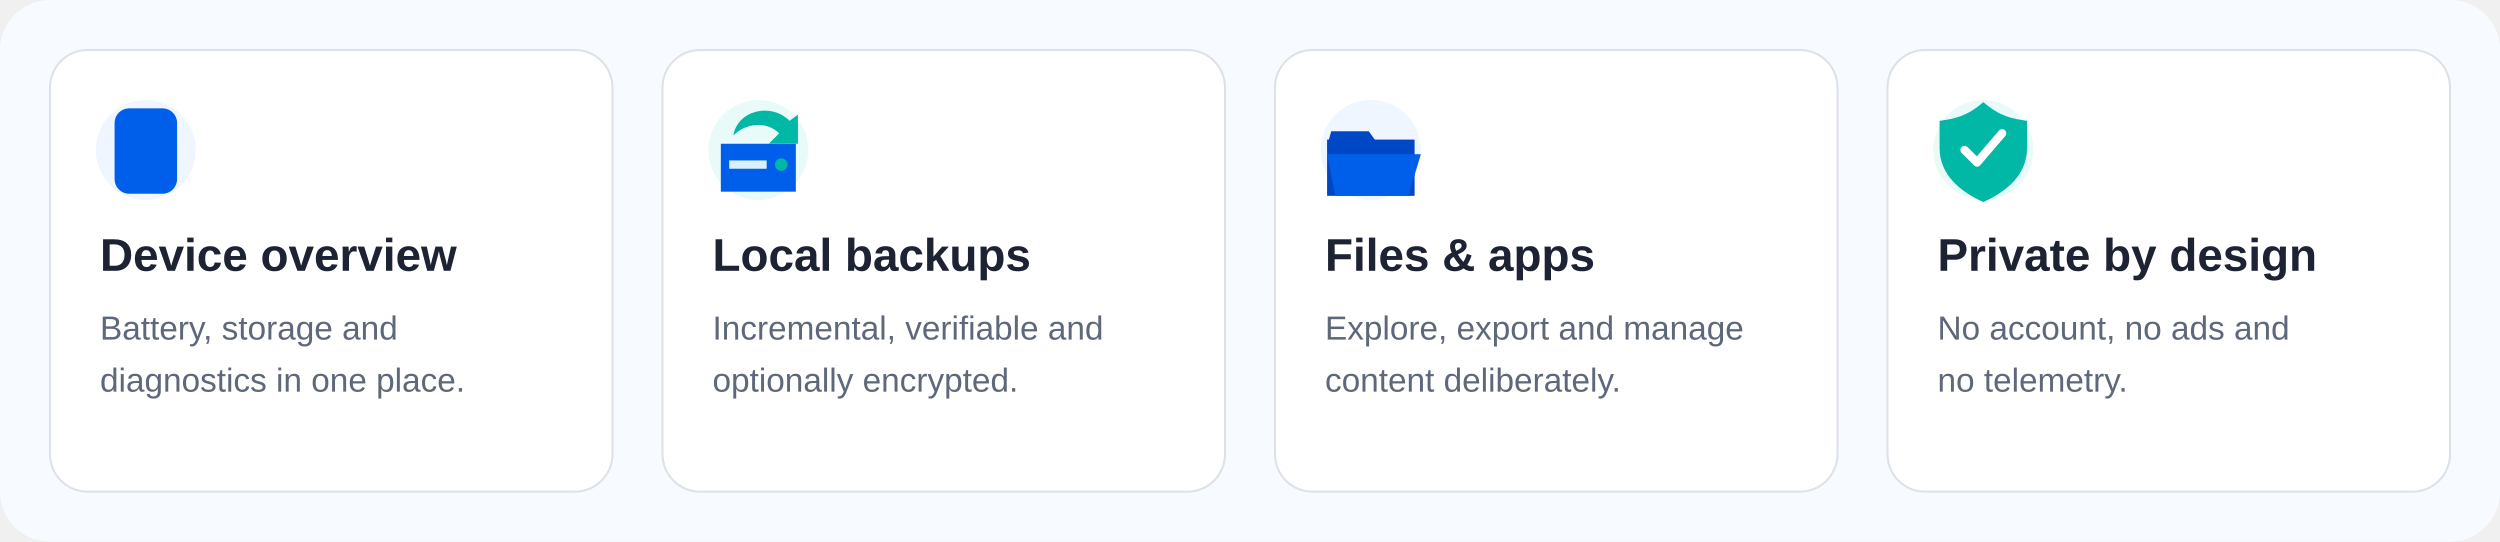
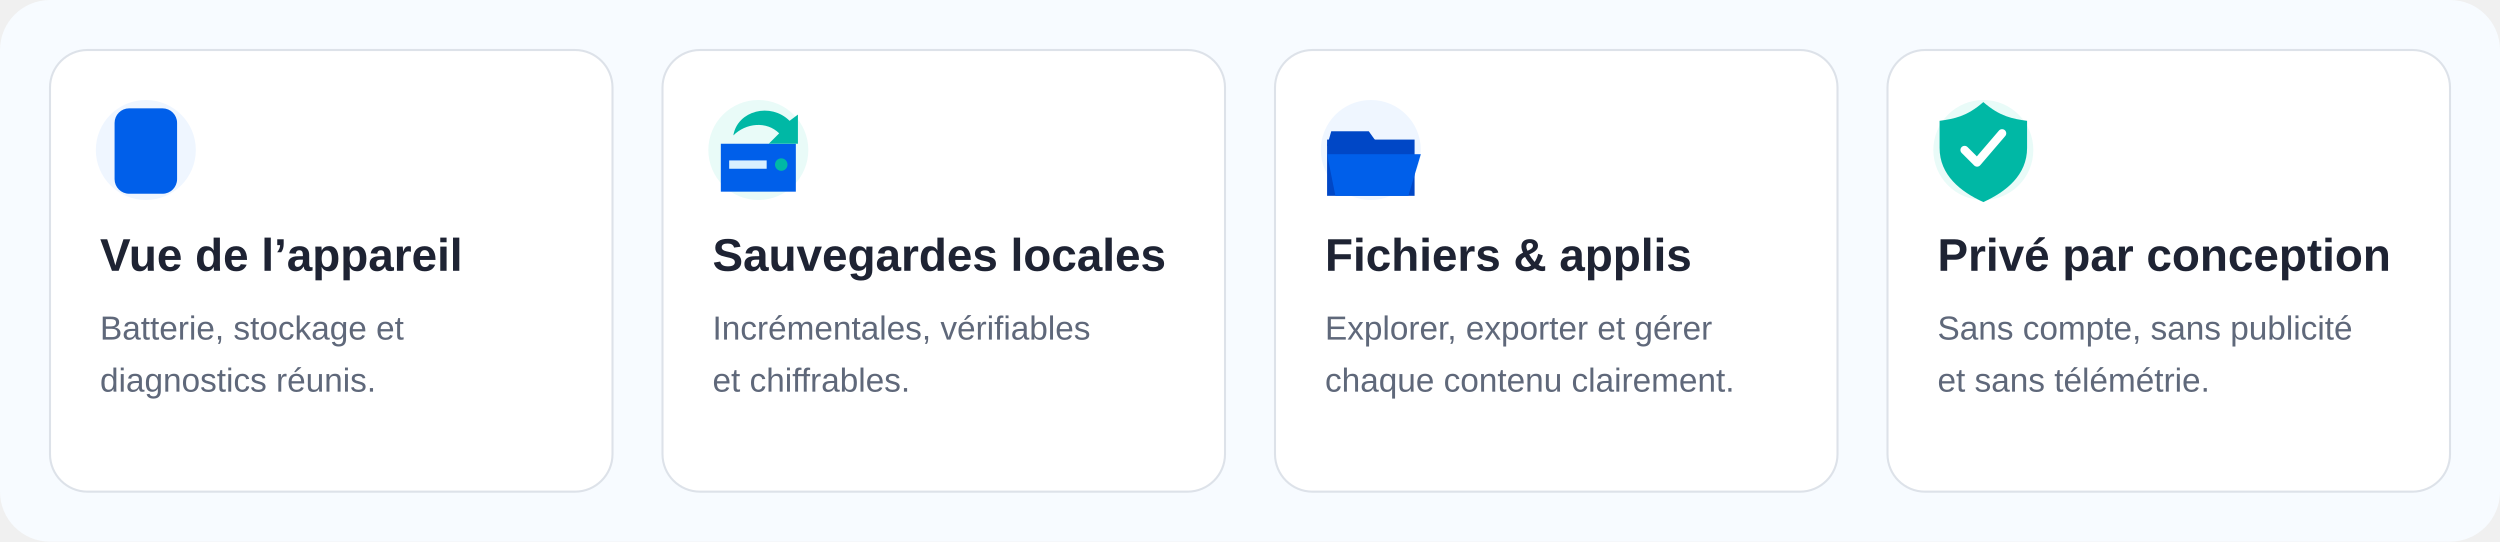
<svg xmlns="http://www.w3.org/2000/svg" viewBox="0 0 1200 260" role="img" aria-labelledby="title desc">
  <rect width="1200" height="260" rx="24" fill="#f7fbff" />
  <g font-family="Segoe UI, Arial, sans-serif">
    <g transform="translate(24 24)">
      <rect width="270" height="212" rx="18" fill="#fff" stroke="#dde2e9" />
      <circle cx="46" cy="48" r="24" fill="#eff6ff" />
      <path d="M38 28h16a7 7 0 0 1 7 7v27a7 7 0 0 1-7 7H38a7 7 0 0 1-7-7V35a7 7 0 0 1 7-7zm2 5h12v3H40zm2 29h8v2h-8z" fill="#005fea" />
-       <text x="24" y="106" font-size="22" font-weight="700" fill="#1e2333">Device overview</text>
-       <text x="24" y="139" font-size="16" fill="#5f687a">Battery, storage and</text>
-       <text x="24" y="164" font-size="16" fill="#5f687a">diagnostics in one place.</text>
+       <text x="24" y="106" font-size="22" font-weight="700" fill="#1e2333">Vue de l’appareil</text>
+       <text x="24" y="139" font-size="16" fill="#5f687a">Batterie, stockage et</text>
+       <text x="24" y="164" font-size="16" fill="#5f687a">diagnostics réunis.</text>
    </g>
    <g transform="translate(318 24)">
      <rect width="270" height="212" rx="18" fill="#fff" stroke="#dde2e9" />
      <circle cx="46" cy="48" r="24" fill="#e9fbf8" />
      <path d="M28 45h36v23H28z" fill="#005fea" />
      <path d="M32 53h18v4H32z" fill="#d9f0ff" />
      <circle cx="57" cy="55" r="3" fill="#00b8a5" />
      <path d="M34 41c2-12 18-16 27-7l4-3v14H51l5-5c-6-6-16-5-22 1z" fill="#00b8a5" />
-       <text x="24" y="106" font-size="22" font-weight="700" fill="#1e2333">Local backups</text>
-       <text x="24" y="139" font-size="16" fill="#5f687a">Incremental, verifiable and</text>
-       <text x="24" y="164" font-size="16" fill="#5f687a">optionally encrypted.</text>
+       <text x="24" y="106" font-size="22" font-weight="700" fill="#1e2333">Sauvegardes locales</text>
+       <text x="24" y="139" font-size="16" fill="#5f687a">Incrémentales, vérifiables</text>
+       <text x="24" y="164" font-size="16" fill="#5f687a">et chiffrables.</text>
    </g>
    <g transform="translate(612 24)">
      <rect width="270" height="212" rx="18" fill="#fff" stroke="#dde2e9" />
      <circle cx="46" cy="48" r="24" fill="#eff6ff" />
      <path d="M25 43h42v27H25z" fill="#0047c6" />
      <path d="M27 39h18l5 7H25z" fill="#0047c6" />
      <path d="M25 50h45l-6 20H29z" fill="#005fea" />
-       <text x="24" y="106" font-size="22" font-weight="700" fill="#1e2333">Files &amp; apps</text>
-       <text x="24" y="139" font-size="16" fill="#5f687a">Explore, export and manage</text>
-       <text x="24" y="164" font-size="16" fill="#5f687a">content deliberately.</text>
+       <text x="24" y="106" font-size="22" font-weight="700" fill="#1e2333">Fichiers &amp; applis</text>
+       <text x="24" y="139" font-size="16" fill="#5f687a">Explorer, exporter et gérer</text>
+       <text x="24" y="164" font-size="16" fill="#5f687a">chaque contenu clairement.</text>
    </g>
    <g transform="translate(906 24)">
      <rect width="270" height="212" rx="18" fill="#fff" stroke="#dde2e9" />
      <circle cx="46" cy="48" r="24" fill="#e9fbf8" />
      <path d="M46 25c8 7 14 8 21 9v13c0 13-10 21-21 26-11-5-21-13-21-26V34c7-1 13-2 21-9z" fill="#00b8a5" />
      <path d="m37 48 6 6 12-14" fill="none" stroke="#fff" stroke-width="4" stroke-linecap="round" stroke-linejoin="round" />
-       <text x="24" y="106" font-size="22" font-weight="700" fill="#1e2333">Private by design</text>
-       <text x="24" y="139" font-size="16" fill="#5f687a">No account, no ads and</text>
-       <text x="24" y="164" font-size="16" fill="#5f687a">no telemetry.</text>
+       <text x="24" y="106" font-size="22" font-weight="700" fill="#1e2333">Privé par conception</text>
+       <text x="24" y="139" font-size="16" fill="#5f687a">Sans compte, sans publicité</text>
+       <text x="24" y="164" font-size="16" fill="#5f687a">et sans télémétrie.</text>
    </g>
  </g>
</svg>
